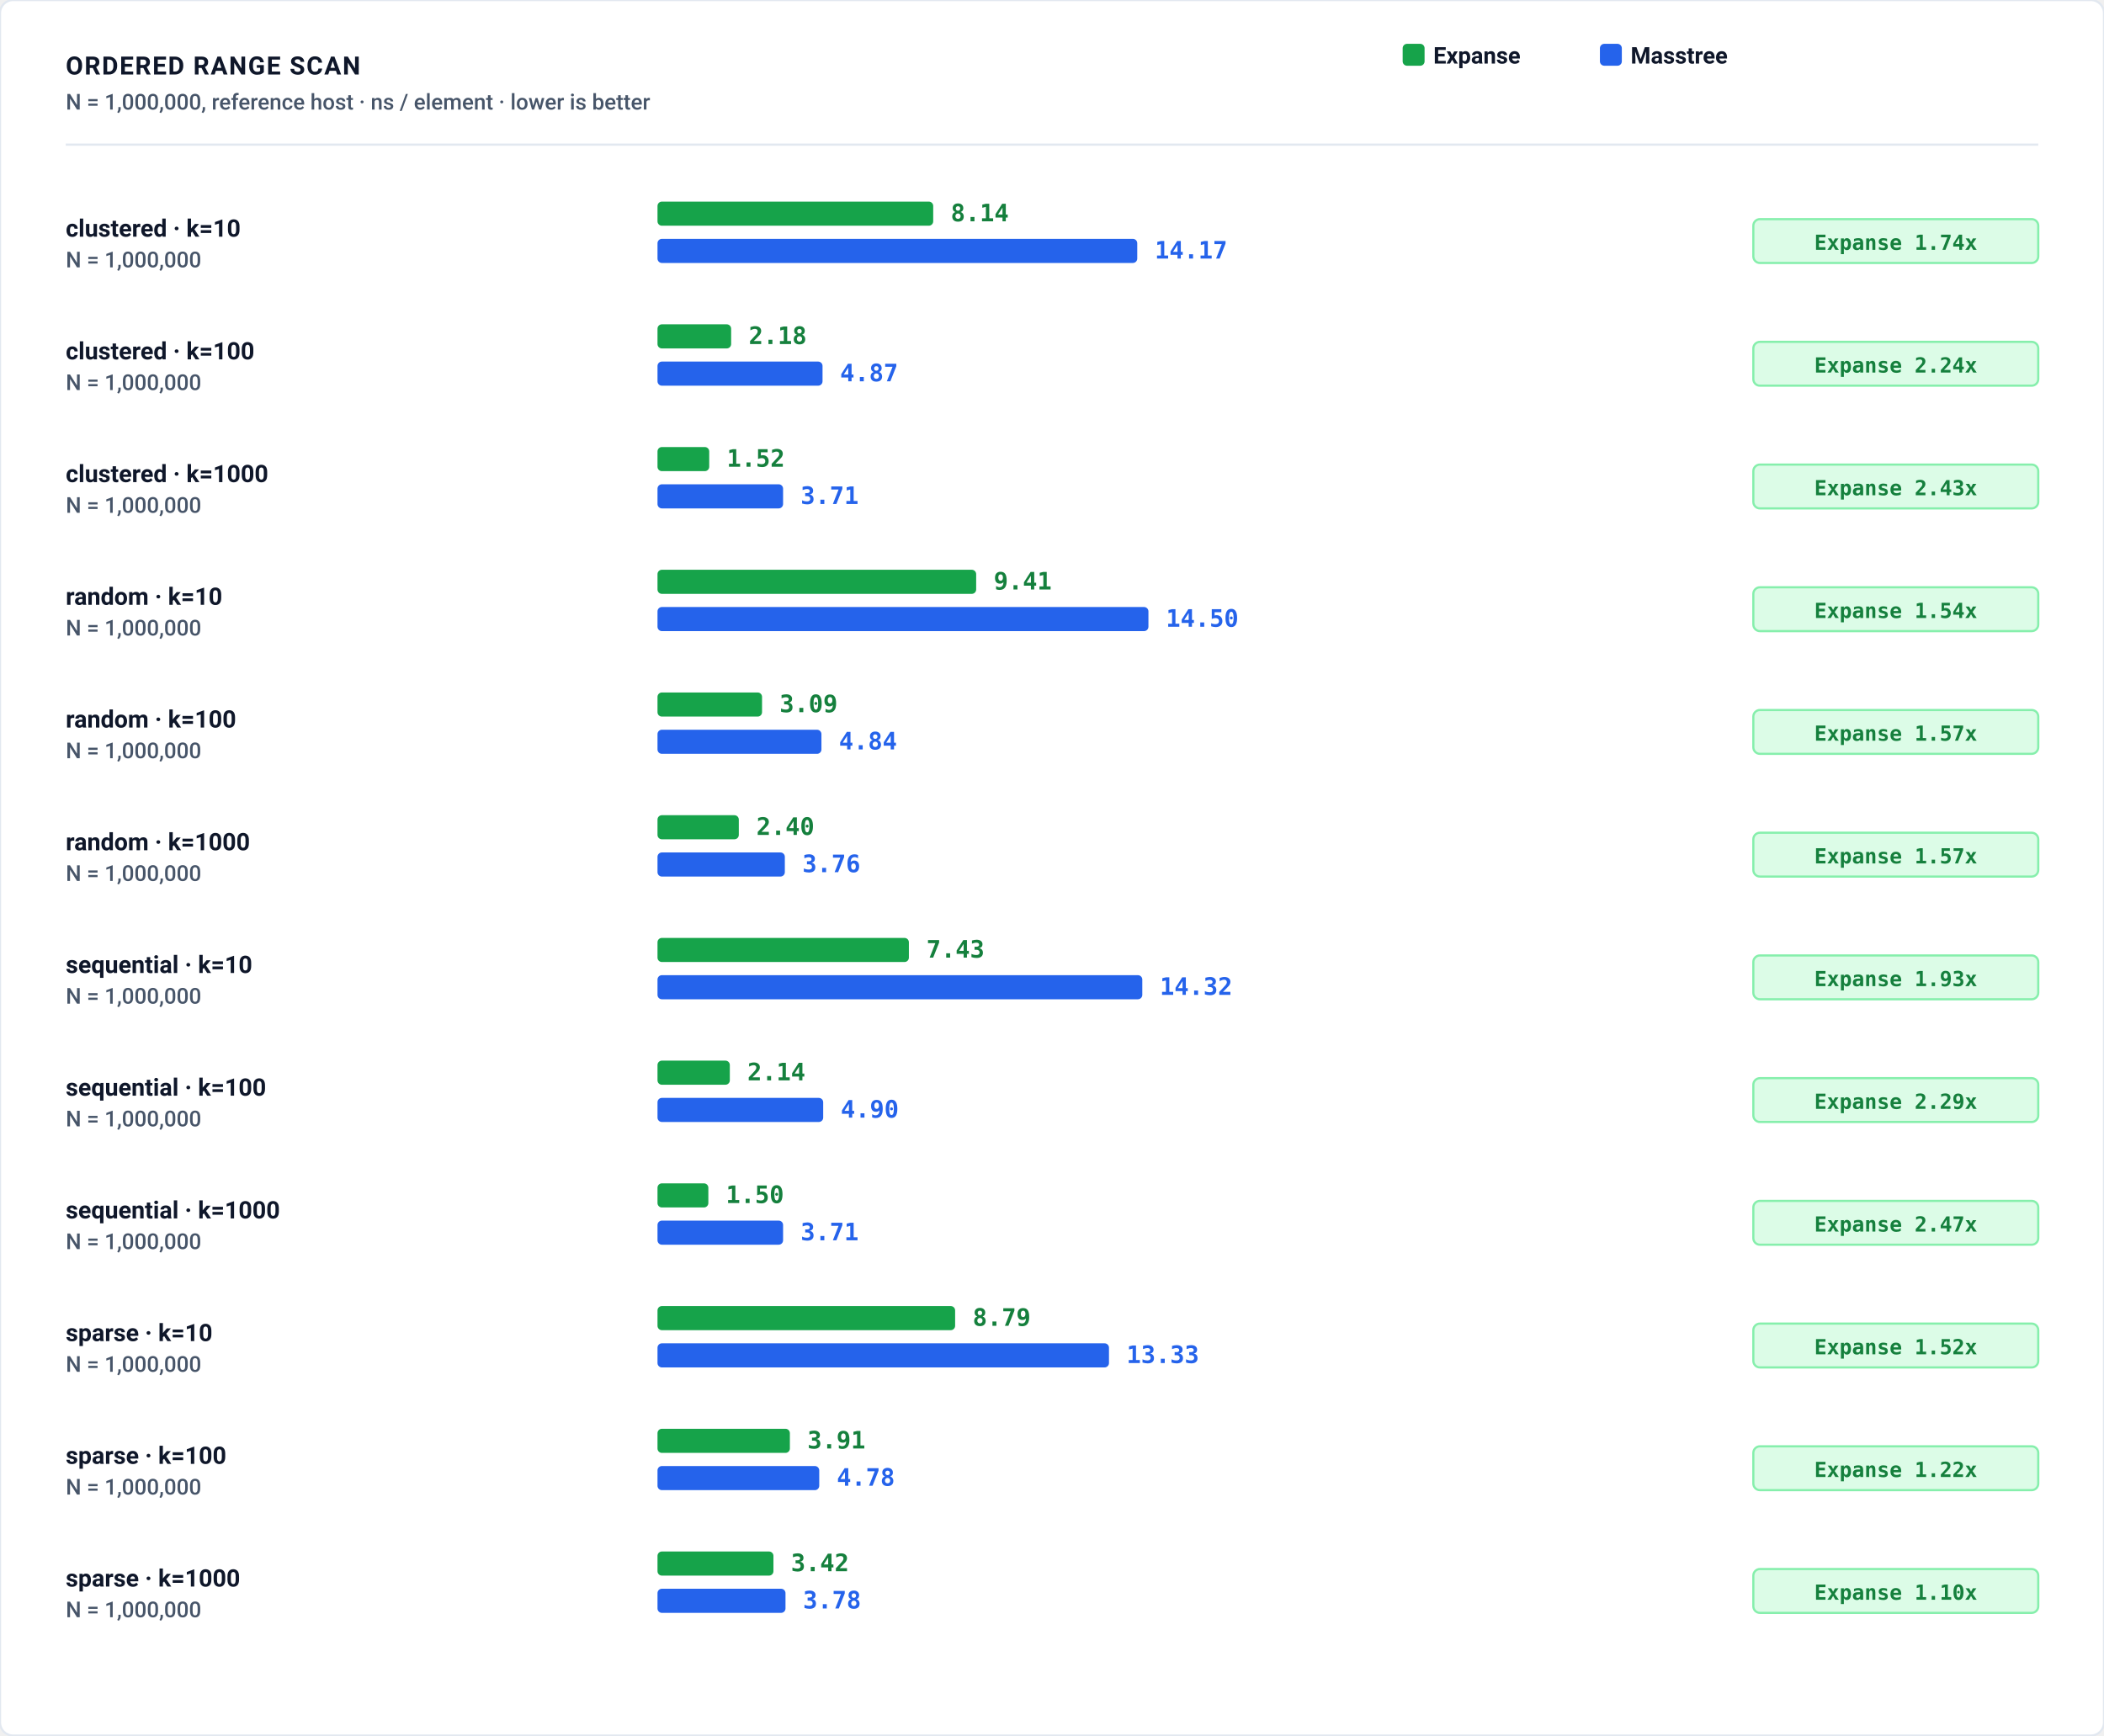
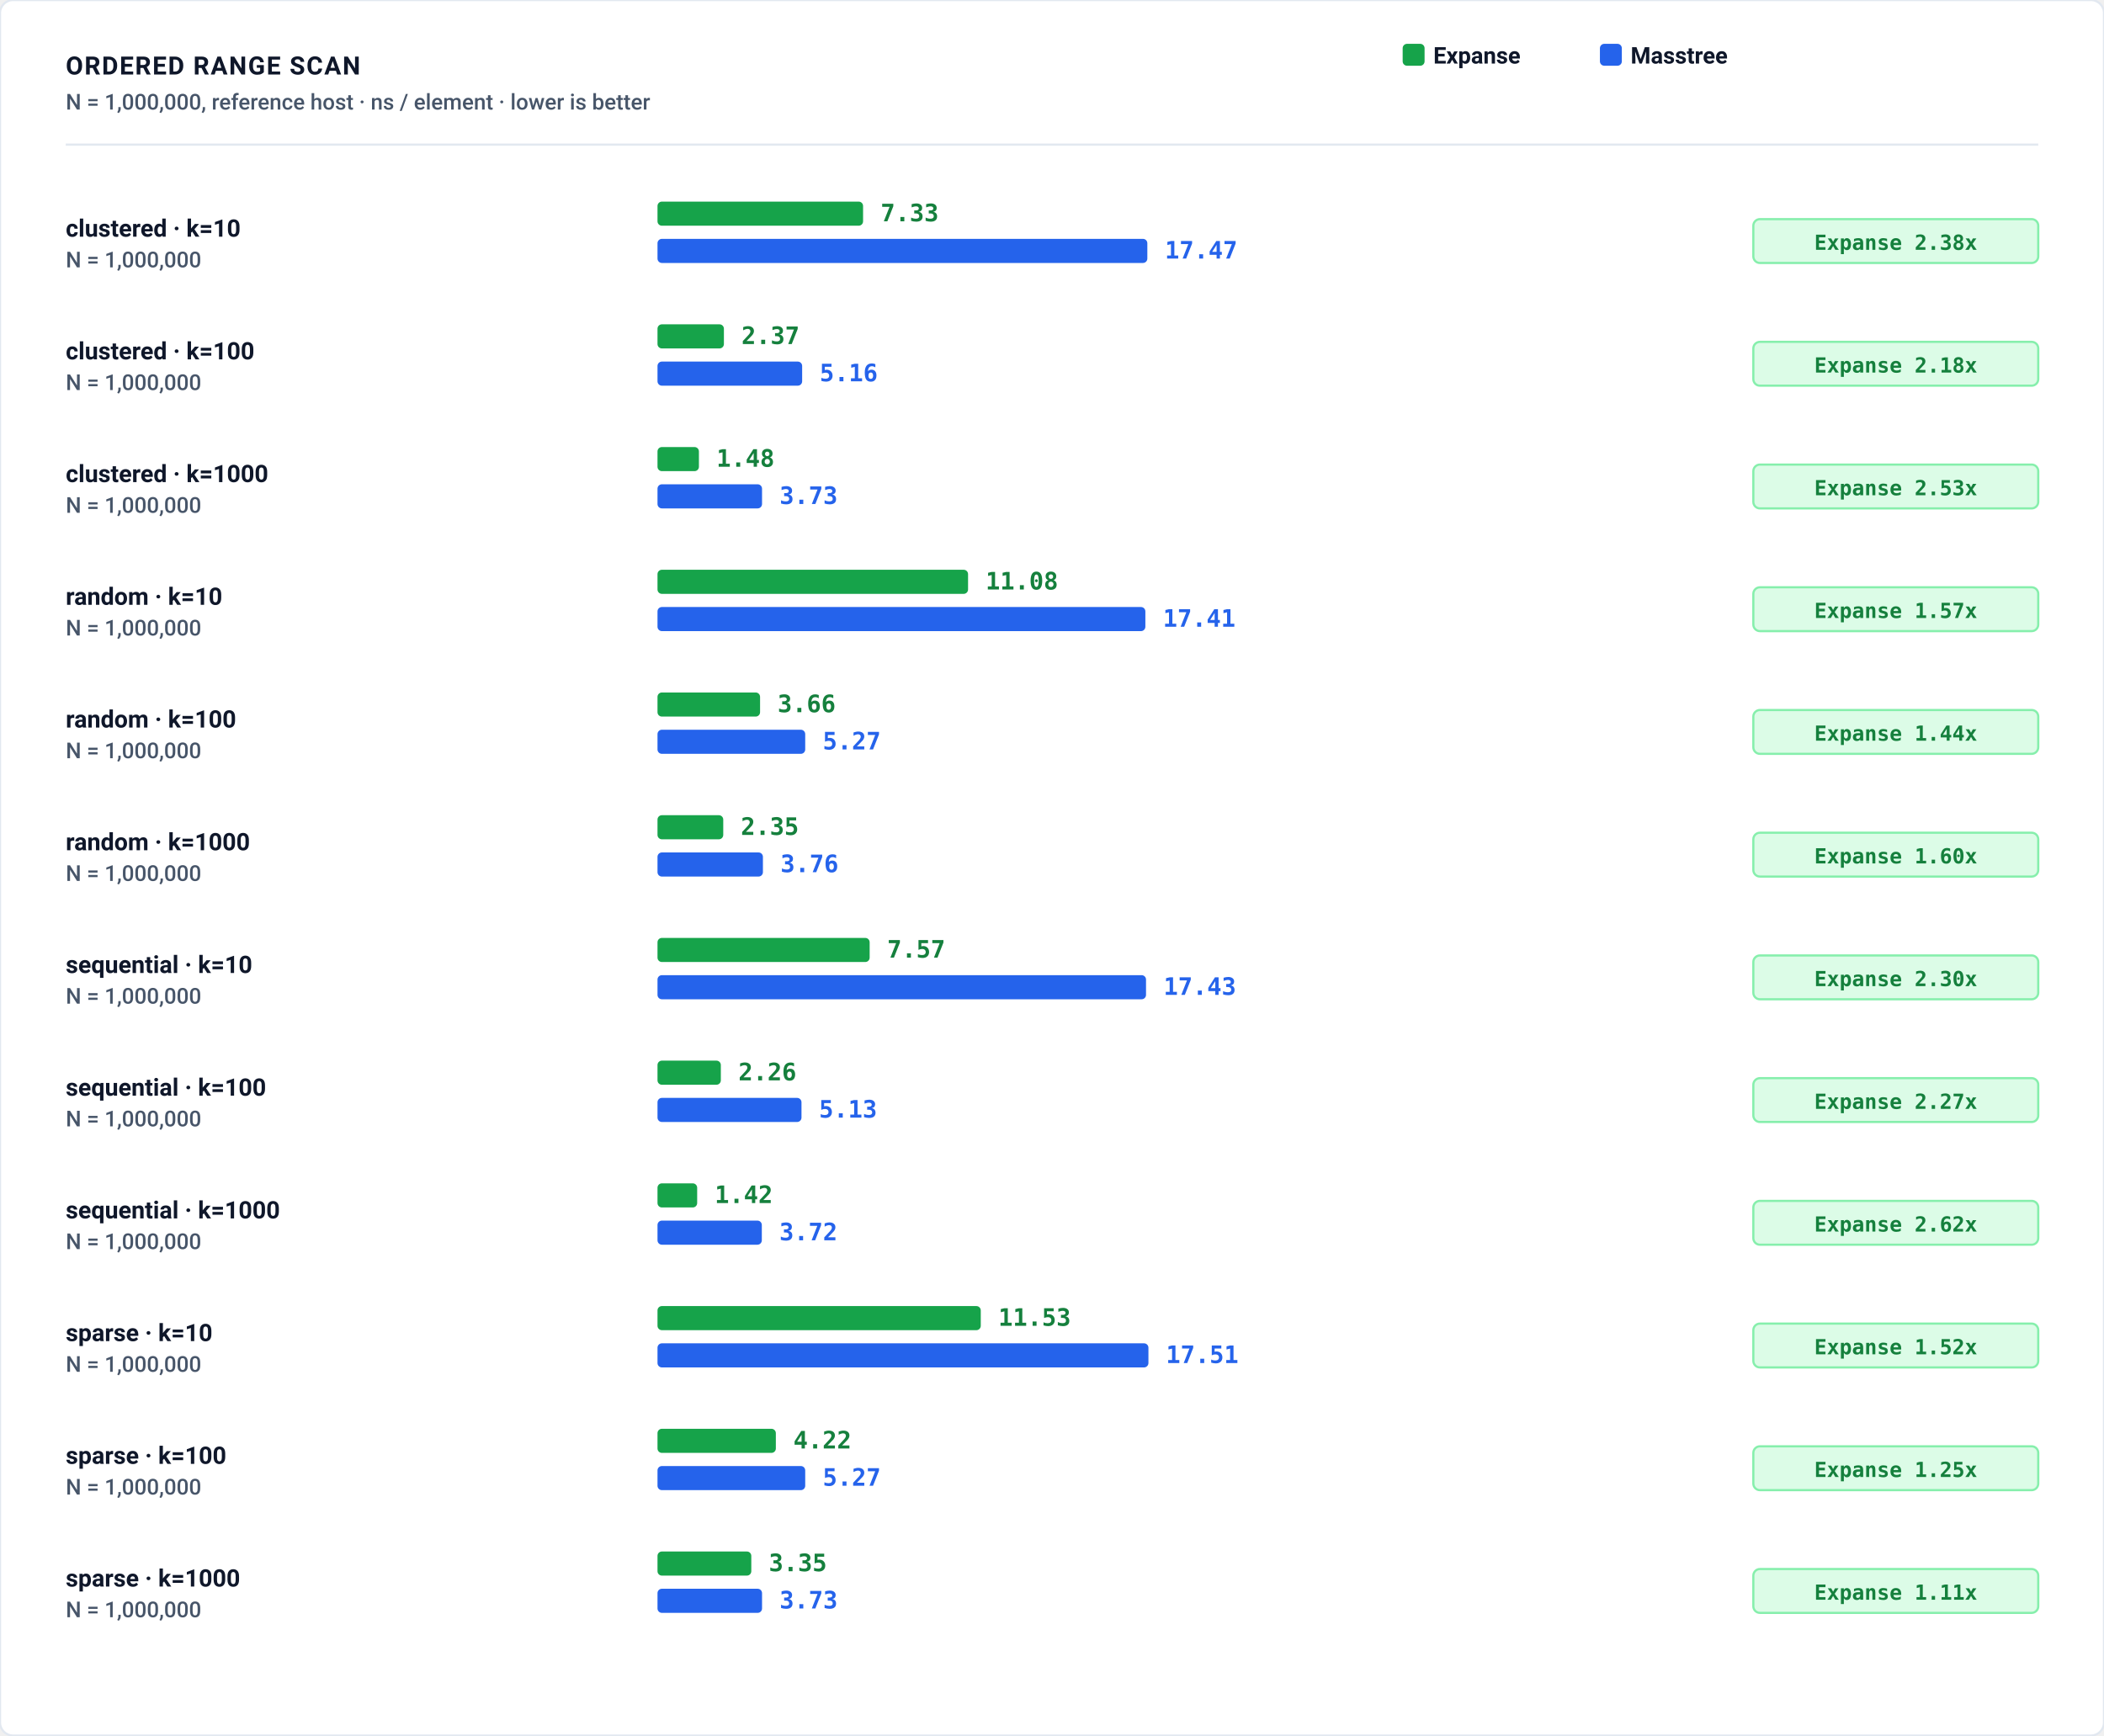
<svg xmlns="http://www.w3.org/2000/svg" role="img" viewBox="0 0 960 792" width="100%" height="100%">
  <defs>
    <style>
      .bg { fill: #ffffff; }
      .border { stroke: #e2e8f0; stroke-width: 1px; fill: none; }
      .grid { stroke: #f1f5f9; stroke-width: 1px; stroke-dasharray: 2,3; }
      .axis { stroke: #cbd5e1; stroke-width: 1.5px; }
      .divider { stroke: #e2e8f0; stroke-width: 1px; }

      .t-title { font-family: -apple-system, BlinkMacSystemFont, "Segoe UI", Roboto, Helvetica, Arial, sans-serif; font-size: 11.5px; font-weight: 700; letter-spacing: 0.6px; fill: #0f172a; text-transform: uppercase; }
      .t-sub { font-family: -apple-system, BlinkMacSystemFont, "Segoe UI", Roboto, Helvetica, Arial, sans-serif; font-size: 10px; font-weight: 500; fill: #475569; }
      .t-unit { font-family: ui-monospace, SFMono-Regular, Menlo, Monaco, Consolas, monospace; font-size: 10px; font-weight: 600; fill: #475569; }
      .t-axis-label { font-family: ui-monospace, SFMono-Regular, Menlo, Monaco, Consolas, monospace; font-size: 9.5px; font-weight: 500; fill: #64748b; }
      .t-bar-label { font-family: -apple-system, BlinkMacSystemFont, "Segoe UI", Roboto, Helvetica, Arial, sans-serif; font-size: 11px; font-weight: 700; fill: #0f172a; }
      .t-legend { font-family: -apple-system, BlinkMacSystemFont, "Segoe UI", Roboto, Helvetica, Arial, sans-serif; font-size: 10.5px; font-weight: 600; fill: #0f172a; }

      .t-val-accent { font-family: ui-monospace, SFMono-Regular, Menlo, Monaco, Consolas, monospace; font-size: 11px; font-weight: 700; fill: #15803d; }
      .t-val-blue { font-family: ui-monospace, SFMono-Regular, Menlo, Monaco, Consolas, monospace; font-size: 11px; font-weight: 600; fill: #2563eb; }
      .t-note { font-family: -apple-system, BlinkMacSystemFont, "Segoe UI", Roboto, Helvetica, Arial, sans-serif; font-size: 9.5px; font-weight: 500; fill: #64748b; }

      .b-expanse { fill: #16a34a; }
      .b-art { fill: #2563eb; }
      .b-masstree { fill: #2563eb; }
      .b-btree { fill: #d97706; }
      .b-hashmap { fill: #7c3aed; }

      .badge-win { fill: #dcfce7; stroke: #86efac; stroke-width: 1px; }
      .badge-win-text { font-family: ui-monospace, SFMono-Regular, Menlo, Monaco, Consolas, monospace; font-size: 9.5px; font-weight: 700; fill: #15803d; text-anchor: middle; }
      .badge-loss { fill: #fef3c7; stroke: #fcd34d; stroke-width: 1px; }
      .badge-loss-text { font-family: ui-monospace, SFMono-Regular, Menlo, Monaco, Consolas, monospace; font-size: 9.5px; font-weight: 700; fill: #b45309; text-anchor: middle; }

      @media (prefers-color-scheme: dark) {
        .bg { fill: #0d1117; }
        .border { stroke: #30363d; }
        .grid { stroke: #21262d; }
        .axis { stroke: #484f58; }
        .divider { stroke: #21262d; }
        .t-title { fill: #f0f6fc; }
        .t-sub { fill: #94a3b8; }
        .t-unit { fill: #94a3b8; }
        .t-axis-label { fill: #94a3b8; }
        .t-bar-label { fill: #f8fafc; }
        .t-legend { fill: #f8fafc; }
        .t-val-accent { fill: #4ade80; }
        .t-val-blue { fill: #38bdf8; }
        .t-note { fill: #94a3b8; }
        .b-expanse { fill: #22c55e; }
        .b-art { fill: #3b82f6; }
        .b-masstree { fill: #3b82f6; }
        .b-btree { fill: #f59e0b; }
        .b-hashmap { fill: #a855f7; }
        .badge-win { fill: #052e16; stroke: #166534; }
        .badge-win-text { fill: #4ade80; }
        .badge-loss { fill: #451a03; stroke: #92400e; }
        .badge-loss-text { fill: #fbbf24; }
      }

      :root[data-theme="dark"] .bg, [data-theme="dark"] .bg { fill: #0d1117; }
      :root[data-theme="dark"] .border, [data-theme="dark"] .border { stroke: #30363d; }
      :root[data-theme="dark"] .grid, [data-theme="dark"] .grid { stroke: #21262d; }
      :root[data-theme="dark"] .axis, [data-theme="dark"] .axis { stroke: #484f58; }
      :root[data-theme="dark"] .divider, [data-theme="dark"] .divider { stroke: #21262d; }
      :root[data-theme="dark"] .t-title, [data-theme="dark"] .t-title { fill: #f0f6fc; }
      :root[data-theme="dark"] .t-sub, [data-theme="dark"] .t-sub { fill: #94a3b8; }
      :root[data-theme="dark"] .t-unit, [data-theme="dark"] .t-unit { fill: #94a3b8; }
      :root[data-theme="dark"] .t-axis-label, [data-theme="dark"] .t-axis-label { fill: #94a3b8; }
      :root[data-theme="dark"] .t-bar-label, [data-theme="dark"] .t-bar-label { fill: #f8fafc; }
      :root[data-theme="dark"] .t-legend, [data-theme="dark"] .t-legend { fill: #f8fafc; }
      :root[data-theme="dark"] .t-val-accent, [data-theme="dark"] .t-val-accent { fill: #4ade80; }
      :root[data-theme="dark"] .t-val-blue, [data-theme="dark"] .t-val-blue { fill: #38bdf8; }
      :root[data-theme="dark"] .t-note, [data-theme="dark"] .t-note { fill: #94a3b8; }
      :root[data-theme="dark"] .b-expanse, [data-theme="dark"] .b-expanse { fill: #22c55e; }
      :root[data-theme="dark"] .b-art, [data-theme="dark"] .b-art { fill: #3b82f6; }
      :root[data-theme="dark"] .b-masstree, [data-theme="dark"] .b-masstree { fill: #3b82f6; }
      :root[data-theme="dark"] .b-btree, [data-theme="dark"] .b-btree { fill: #f59e0b; }
      :root[data-theme="dark"] .b-hashmap, [data-theme="dark"] .b-hashmap { fill: #a855f7; }
      :root[data-theme="dark"] .badge-win, [data-theme="dark"] .badge-win { fill: #052e16; stroke: #166534; }
      :root[data-theme="dark"] .badge-win-text, [data-theme="dark"] .badge-win-text { fill: #4ade80; }
      :root[data-theme="dark"] .badge-loss, [data-theme="dark"] .badge-loss { fill: #451a03; stroke: #92400e; }
      :root[data-theme="dark"] .badge-loss-text, [data-theme="dark"] .badge-loss-text { fill: #fbbf24; }
    </style>
  </defs>
  <rect width="100%" height="100%" class="bg" rx="6" />
  <rect width="100%" height="100%" class="border" rx="6" />
  <text x="30" y="34" class="t-title">ORDERED RANGE SCAN</text>
  <text x="30" y="50" class="t-sub">N = 1,000,000, reference host · ns / element · lower is better</text>
  <g transform="translate(640, 20)">
    <rect x="0" y="0" width="10" height="10" rx="2" class="b-expanse" />
    <text x="14" y="9" class="t-legend">Expanse</text>
    <rect x="90" y="0" width="10" height="10" rx="2" class="b-masstree" />
    <text x="104" y="9" class="t-legend">Masstree</text>
  </g>
  <line x1="30" y1="66" x2="930" y2="66" class="divider" />
  <text x="30" y="108" class="t-bar-label">clustered · k=10</text>
  <text x="30" y="122" class="t-sub">N = 1,000,000</text>
-   <rect x="300" y="92" width="125.8" height="11" rx="2" class="b-expanse" />
-   <text x="433.8" y="101" class="t-val-accent">8.14</text>
-   <rect x="300" y="109" width="218.9" height="11" rx="2" class="b-masstree" />
-   <text x="526.9" y="118" class="t-val-blue">14.17</text>
+   <rect x="300" y="92" width="93.8" height="11" rx="2" class="b-expanse" />
+   <text x="401.8" y="101" class="t-val-accent">7.33</text>
+   <rect x="300" y="109" width="223.5" height="11" rx="2" class="b-masstree" />
+   <text x="531.5" y="118" class="t-val-blue">17.47</text>
  <rect x="800" y="100" width="130" height="20" rx="3" class="badge-win" />
-   <text x="865" y="114" class="badge-win-text">Expanse 1.74x</text>
+   <text x="865" y="114" class="badge-win-text">Expanse 2.38x</text>
  <text x="30" y="164" class="t-bar-label">clustered · k=100</text>
  <text x="30" y="178" class="t-sub">N = 1,000,000</text>
-   <rect x="300" y="148" width="33.6" height="11" rx="2" class="b-expanse" />
-   <text x="341.6" y="157" class="t-val-accent">2.18</text>
-   <rect x="300" y="165" width="75.3" height="11" rx="2" class="b-masstree" />
-   <text x="383.3" y="174" class="t-val-blue">4.87</text>
+   <rect x="300" y="148" width="30.3" height="11" rx="2" class="b-expanse" />
+   <text x="338.3" y="157" class="t-val-accent">2.37</text>
+   <rect x="300" y="165" width="66.0" height="11" rx="2" class="b-masstree" />
+   <text x="374.0" y="174" class="t-val-blue">5.16</text>
  <rect x="800" y="156" width="130" height="20" rx="3" class="badge-win" />
-   <text x="865" y="170" class="badge-win-text">Expanse 2.24x</text>
+   <text x="865" y="170" class="badge-win-text">Expanse 2.18x</text>
  <text x="30" y="220" class="t-bar-label">clustered · k=1000</text>
  <text x="30" y="234" class="t-sub">N = 1,000,000</text>
-   <rect x="300" y="204" width="23.6" height="11" rx="2" class="b-expanse" />
-   <text x="331.6" y="213" class="t-val-accent">1.52</text>
-   <rect x="300" y="221" width="57.3" height="11" rx="2" class="b-masstree" />
-   <text x="365.3" y="230" class="t-val-blue">3.71</text>
+   <rect x="300" y="204" width="18.9" height="11" rx="2" class="b-expanse" />
+   <text x="326.9" y="213" class="t-val-accent">1.48</text>
+   <rect x="300" y="221" width="47.7" height="11" rx="2" class="b-masstree" />
+   <text x="355.7" y="230" class="t-val-blue">3.73</text>
  <rect x="800" y="212" width="130" height="20" rx="3" class="badge-win" />
-   <text x="865" y="226" class="badge-win-text">Expanse 2.43x</text>
+   <text x="865" y="226" class="badge-win-text">Expanse 2.53x</text>
  <text x="30" y="276" class="t-bar-label">random · k=10</text>
  <text x="30" y="290" class="t-sub">N = 1,000,000</text>
-   <rect x="300" y="260" width="145.4" height="11" rx="2" class="b-expanse" />
-   <text x="453.4" y="269" class="t-val-accent">9.41</text>
-   <rect x="300" y="277" width="224.0" height="11" rx="2" class="b-masstree" />
-   <text x="532.0" y="286" class="t-val-blue">14.50</text>
+   <rect x="300" y="260" width="141.7" height="11" rx="2" class="b-expanse" />
+   <text x="449.7" y="269" class="t-val-accent">11.08</text>
+   <rect x="300" y="277" width="222.6" height="11" rx="2" class="b-masstree" />
+   <text x="530.6" y="286" class="t-val-blue">17.41</text>
  <rect x="800" y="268" width="130" height="20" rx="3" class="badge-win" />
-   <text x="865" y="282" class="badge-win-text">Expanse 1.54x</text>
+   <text x="865" y="282" class="badge-win-text">Expanse 1.57x</text>
  <text x="30" y="332" class="t-bar-label">random · k=100</text>
  <text x="30" y="346" class="t-sub">N = 1,000,000</text>
-   <rect x="300" y="316" width="47.7" height="11" rx="2" class="b-expanse" />
-   <text x="355.7" y="325" class="t-val-accent">3.09</text>
-   <rect x="300" y="333" width="74.8" height="11" rx="2" class="b-masstree" />
-   <text x="382.8" y="342" class="t-val-blue">4.84</text>
+   <rect x="300" y="316" width="46.8" height="11" rx="2" class="b-expanse" />
+   <text x="354.8" y="325" class="t-val-accent">3.66</text>
+   <rect x="300" y="333" width="67.4" height="11" rx="2" class="b-masstree" />
+   <text x="375.4" y="342" class="t-val-blue">5.27</text>
  <rect x="800" y="324" width="130" height="20" rx="3" class="badge-win" />
-   <text x="865" y="338" class="badge-win-text">Expanse 1.57x</text>
+   <text x="865" y="338" class="badge-win-text">Expanse 1.44x</text>
  <text x="30" y="388" class="t-bar-label">random · k=1000</text>
  <text x="30" y="402" class="t-sub">N = 1,000,000</text>
-   <rect x="300" y="372" width="37.1" height="11" rx="2" class="b-expanse" />
-   <text x="345.1" y="381" class="t-val-accent">2.40</text>
-   <rect x="300" y="389" width="58.1" height="11" rx="2" class="b-masstree" />
-   <text x="366.1" y="398" class="t-val-blue">3.76</text>
+   <rect x="300" y="372" width="30.0" height="11" rx="2" class="b-expanse" />
+   <text x="338.0" y="381" class="t-val-accent">2.35</text>
+   <rect x="300" y="389" width="48.1" height="11" rx="2" class="b-masstree" />
+   <text x="356.1" y="398" class="t-val-blue">3.76</text>
  <rect x="800" y="380" width="130" height="20" rx="3" class="badge-win" />
-   <text x="865" y="394" class="badge-win-text">Expanse 1.57x</text>
+   <text x="865" y="394" class="badge-win-text">Expanse 1.60x</text>
  <text x="30" y="444" class="t-bar-label">sequential · k=10</text>
  <text x="30" y="458" class="t-sub">N = 1,000,000</text>
-   <rect x="300" y="428" width="114.7" height="11" rx="2" class="b-expanse" />
-   <text x="422.7" y="437" class="t-val-accent">7.43</text>
-   <rect x="300" y="445" width="221.2" height="11" rx="2" class="b-masstree" />
-   <text x="529.2" y="454" class="t-val-blue">14.32</text>
+   <rect x="300" y="428" width="96.8" height="11" rx="2" class="b-expanse" />
+   <text x="404.8" y="437" class="t-val-accent">7.57</text>
+   <rect x="300" y="445" width="222.9" height="11" rx="2" class="b-masstree" />
+   <text x="530.9" y="454" class="t-val-blue">17.43</text>
  <rect x="800" y="436" width="130" height="20" rx="3" class="badge-win" />
-   <text x="865" y="450" class="badge-win-text">Expanse 1.93x</text>
+   <text x="865" y="450" class="badge-win-text">Expanse 2.30x</text>
  <text x="30" y="500" class="t-bar-label">sequential · k=100</text>
  <text x="30" y="514" class="t-sub">N = 1,000,000</text>
-   <rect x="300" y="484" width="33.0" height="11" rx="2" class="b-expanse" />
-   <text x="341.0" y="493" class="t-val-accent">2.14</text>
-   <rect x="300" y="501" width="75.6" height="11" rx="2" class="b-masstree" />
-   <text x="383.6" y="510" class="t-val-blue">4.90</text>
+   <rect x="300" y="484" width="28.9" height="11" rx="2" class="b-expanse" />
+   <text x="336.9" y="493" class="t-val-accent">2.26</text>
+   <rect x="300" y="501" width="65.7" height="11" rx="2" class="b-masstree" />
+   <text x="373.7" y="510" class="t-val-blue">5.13</text>
  <rect x="800" y="492" width="130" height="20" rx="3" class="badge-win" />
-   <text x="865" y="506" class="badge-win-text">Expanse 2.29x</text>
+   <text x="865" y="506" class="badge-win-text">Expanse 2.27x</text>
  <text x="30" y="556" class="t-bar-label">sequential · k=1000</text>
  <text x="30" y="570" class="t-sub">N = 1,000,000</text>
-   <rect x="300" y="540" width="23.2" height="11" rx="2" class="b-expanse" />
-   <text x="331.2" y="549" class="t-val-accent">1.50</text>
-   <rect x="300" y="557" width="57.3" height="11" rx="2" class="b-masstree" />
-   <text x="365.3" y="566" class="t-val-blue">3.71</text>
+   <rect x="300" y="540" width="18.1" height="11" rx="2" class="b-expanse" />
+   <text x="326.1" y="549" class="t-val-accent">1.42</text>
+   <rect x="300" y="557" width="47.6" height="11" rx="2" class="b-masstree" />
+   <text x="355.6" y="566" class="t-val-blue">3.72</text>
  <rect x="800" y="548" width="130" height="20" rx="3" class="badge-win" />
-   <text x="865" y="562" class="badge-win-text">Expanse 2.47x</text>
+   <text x="865" y="562" class="badge-win-text">Expanse 2.62x</text>
  <text x="30" y="612" class="t-bar-label">sparse · k=10</text>
  <text x="30" y="626" class="t-sub">N = 1,000,000</text>
-   <rect x="300" y="596" width="135.8" height="11" rx="2" class="b-expanse" />
-   <text x="443.8" y="605" class="t-val-accent">8.79</text>
-   <rect x="300" y="613" width="206.0" height="11" rx="2" class="b-masstree" />
-   <text x="514.0" y="622" class="t-val-blue">13.33</text>
+   <rect x="300" y="596" width="147.5" height="11" rx="2" class="b-expanse" />
+   <text x="455.5" y="605" class="t-val-accent">11.53</text>
+   <rect x="300" y="613" width="224.0" height="11" rx="2" class="b-masstree" />
+   <text x="532.0" y="622" class="t-val-blue">17.51</text>
  <rect x="800" y="604" width="130" height="20" rx="3" class="badge-win" />
  <text x="865" y="618" class="badge-win-text">Expanse 1.52x</text>
  <text x="30" y="668" class="t-bar-label">sparse · k=100</text>
  <text x="30" y="682" class="t-sub">N = 1,000,000</text>
-   <rect x="300" y="652" width="60.4" height="11" rx="2" class="b-expanse" />
-   <text x="368.4" y="661" class="t-val-accent">3.91</text>
-   <rect x="300" y="669" width="73.8" height="11" rx="2" class="b-masstree" />
-   <text x="381.8" y="678" class="t-val-blue">4.78</text>
+   <rect x="300" y="652" width="54.0" height="11" rx="2" class="b-expanse" />
+   <text x="362.0" y="661" class="t-val-accent">4.22</text>
+   <rect x="300" y="669" width="67.4" height="11" rx="2" class="b-masstree" />
+   <text x="375.4" y="678" class="t-val-blue">5.27</text>
  <rect x="800" y="660" width="130" height="20" rx="3" class="badge-win" />
-   <text x="865" y="674" class="badge-win-text">Expanse 1.22x</text>
+   <text x="865" y="674" class="badge-win-text">Expanse 1.25x</text>
  <text x="30" y="724" class="t-bar-label">sparse · k=1000</text>
  <text x="30" y="738" class="t-sub">N = 1,000,000</text>
-   <rect x="300" y="708" width="52.9" height="11" rx="2" class="b-expanse" />
-   <text x="360.9" y="717" class="t-val-accent">3.42</text>
-   <rect x="300" y="725" width="58.4" height="11" rx="2" class="b-masstree" />
-   <text x="366.4" y="734" class="t-val-blue">3.78</text>
+   <rect x="300" y="708" width="42.8" height="11" rx="2" class="b-expanse" />
+   <text x="350.8" y="717" class="t-val-accent">3.35</text>
+   <rect x="300" y="725" width="47.7" height="11" rx="2" class="b-masstree" />
+   <text x="355.7" y="734" class="t-val-blue">3.73</text>
  <rect x="800" y="716" width="130" height="20" rx="3" class="badge-win" />
-   <text x="865" y="730" class="badge-win-text">Expanse 1.10x</text>
+   <text x="865" y="730" class="badge-win-text">Expanse 1.11x</text>
</svg>
